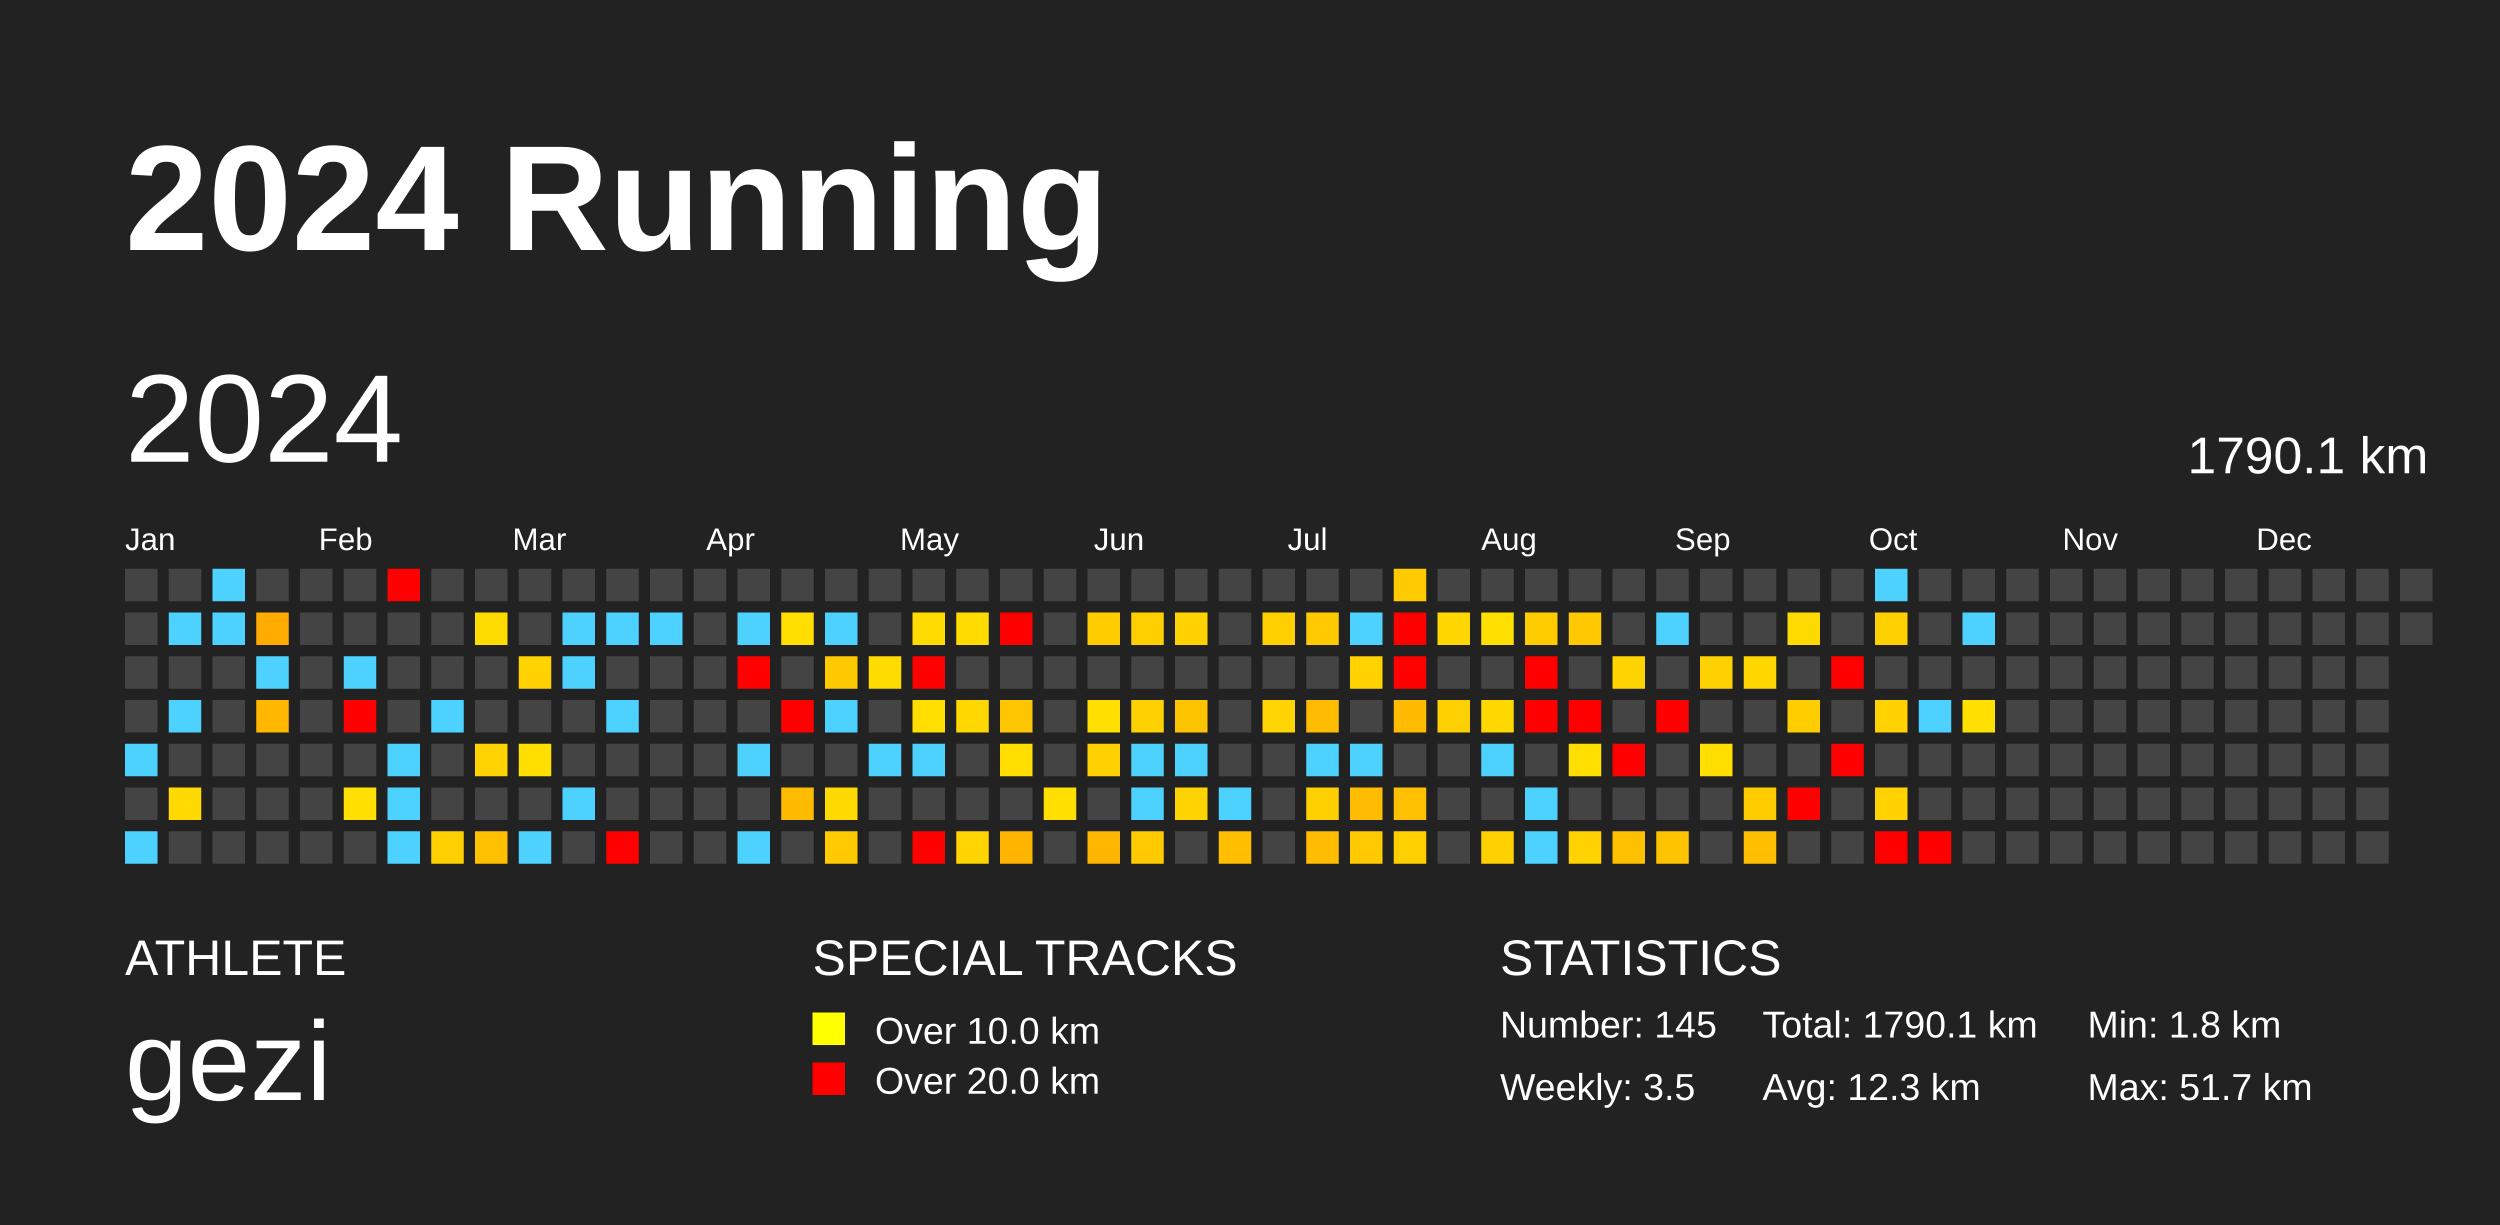
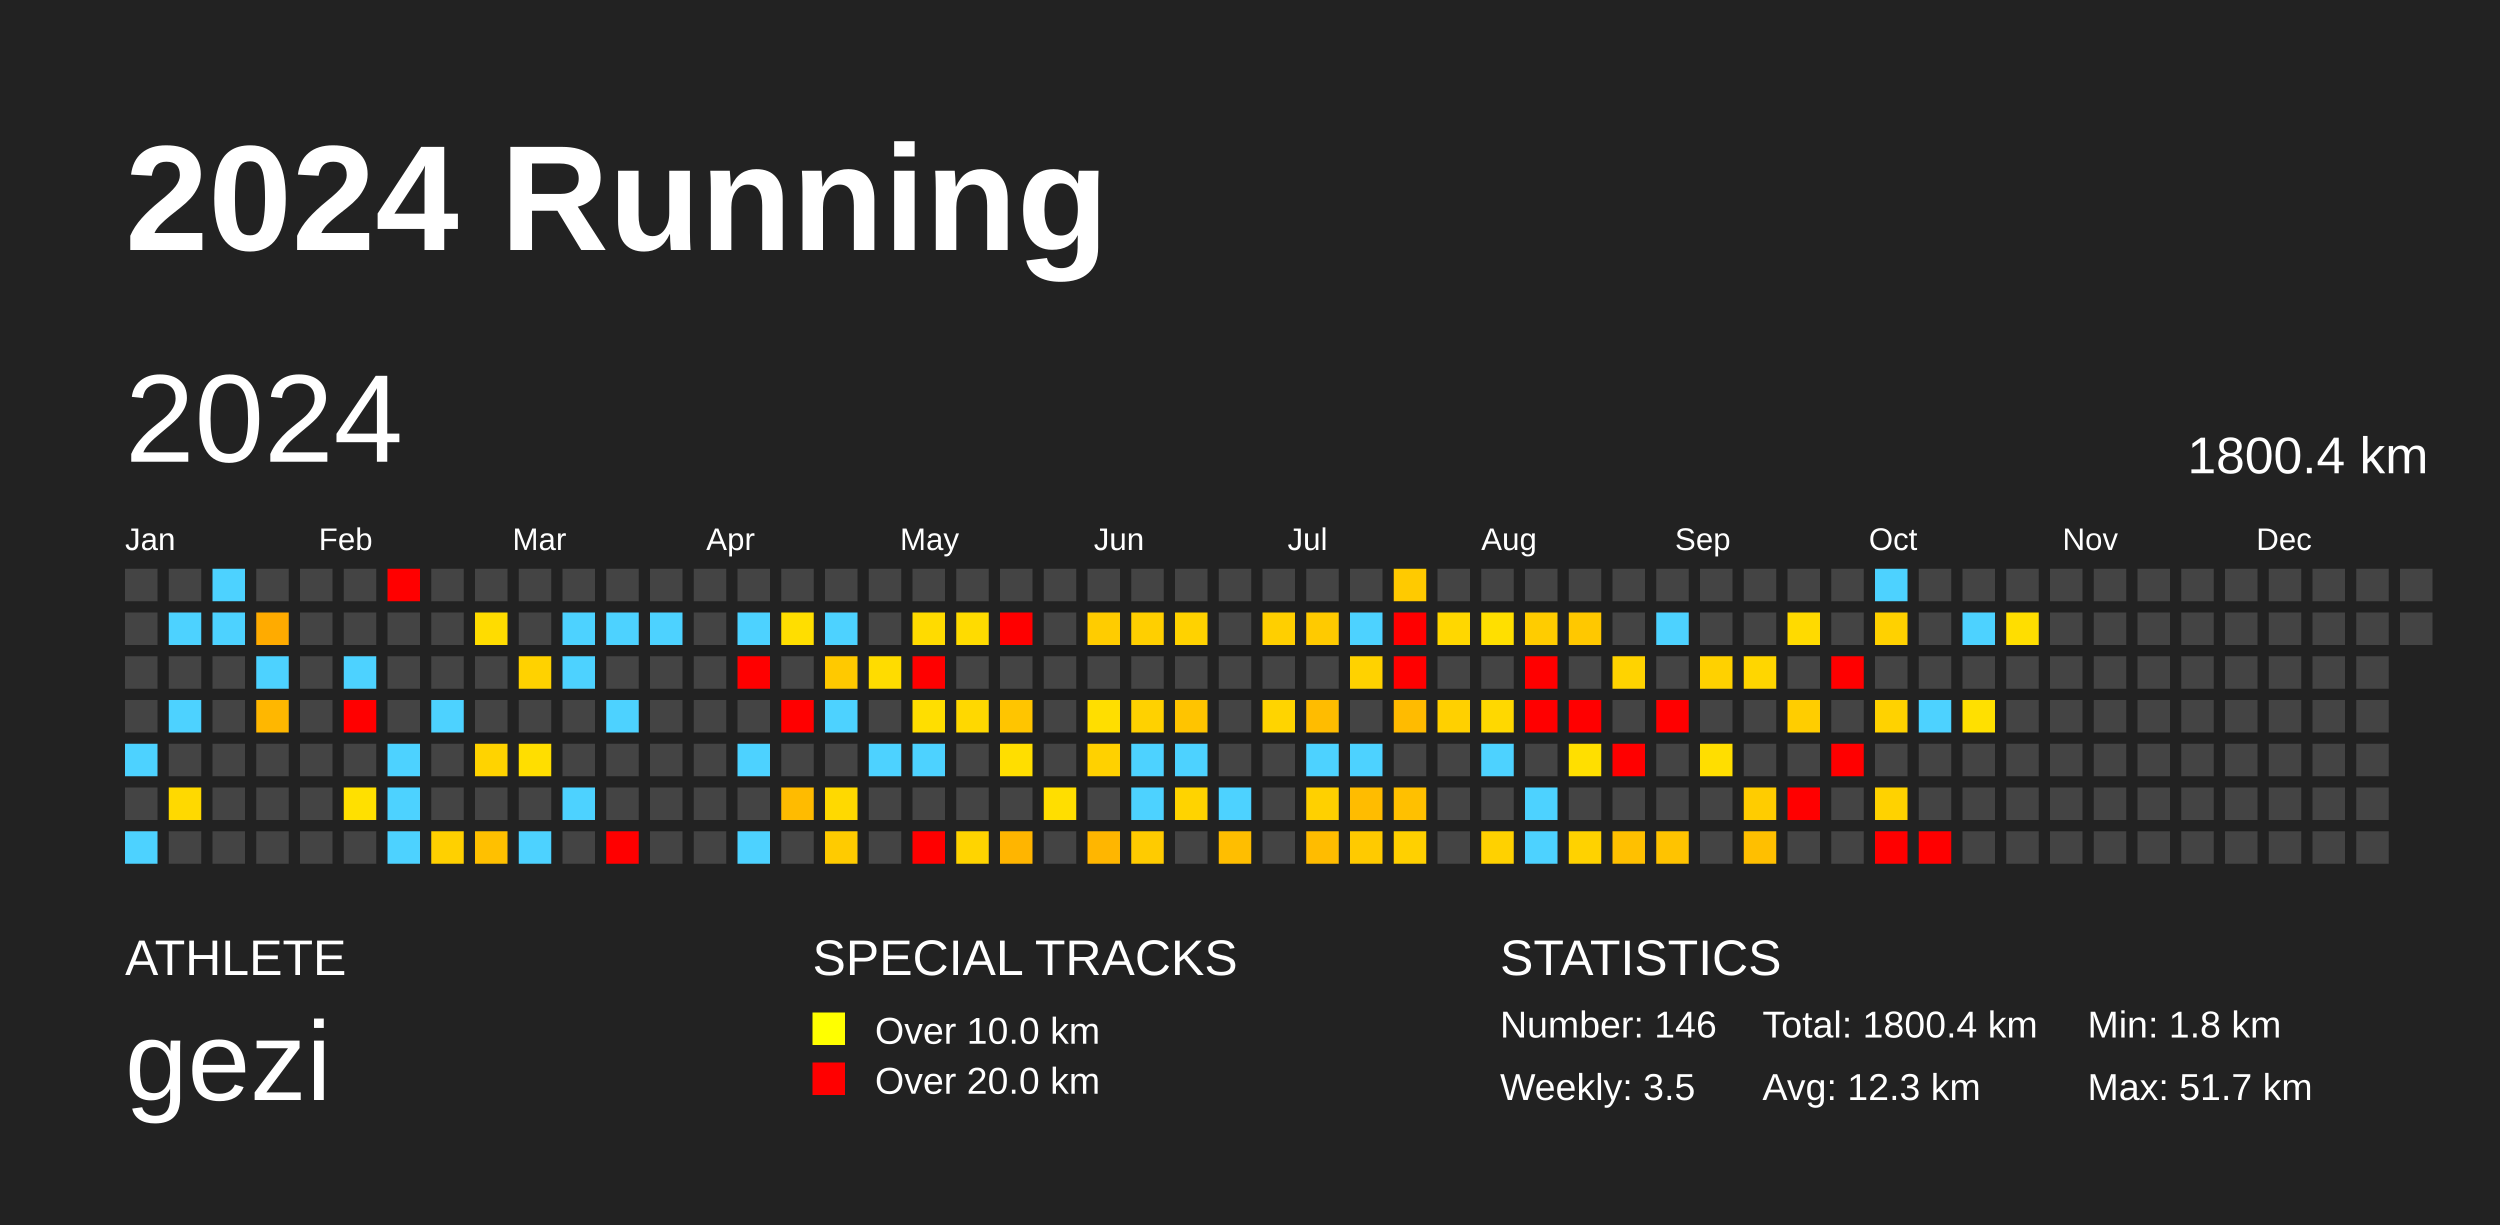
<svg xmlns="http://www.w3.org/2000/svg" baseProfile="full" height="98mm" version="1.1" viewBox="0,0,200,98" width="200mm">
  <defs />
  <rect fill="#222222" height="98" width="200" x="0" y="0" />
  <text fill="#FFFFFF" style="font-size:12px; font-family:Arial; font-weight:bold;" x="10" y="20">2024 Running</text>
  <text fill="#FFFFFF" style="font-size:4px; font-family:Arial" x="10" y="78">ATHLETE</text>
  <text fill="#FFFFFF" style="font-size:9px; font-family:Arial" x="10" y="88">gezi</text>
  <text fill="#FFFFFF" style="font-size:4px; font-family:Arial" x="65" y="78">SPECIAL TRACKS</text>
  <rect fill="yellow" height="2.6" width="2.6" x="65" y="81" />
  <text fill="#FFFFFF" style="font-size:3px; font-family:Arial" x="70" y="83.5">Over 10.0 km</text>
  <rect fill="red" height="2.6" width="2.6" x="65" y="85" />
  <text fill="#FFFFFF" style="font-size:3px; font-family:Arial" x="70" y="87.5">Over 20.0 km</text>
  <text fill="#FFFFFF" style="font-size:4px; font-family:Arial" x="120" y="78">STATISTICS</text>
-   <text fill="#FFFFFF" style="font-size:3px; font-family:Arial" x="120" y="83">Number: 145</text>
+   <text fill="#FFFFFF" style="font-size:3px; font-family:Arial" x="120" y="83">Number: 146</text>
  <text fill="#FFFFFF" style="font-size:3px; font-family:Arial" x="120" y="88">Weekly: 3.5</text>
-   <text fill="#FFFFFF" style="font-size:3px; font-family:Arial" x="141" y="83">Total: 1790.1 km</text>
+   <text fill="#FFFFFF" style="font-size:3px; font-family:Arial" x="141" y="83">Total: 1800.4 km</text>
  <text fill="#FFFFFF" style="font-size:3px; font-family:Arial" x="141" y="88">Avg: 12.3 km</text>
  <text fill="#FFFFFF" style="font-size:3px; font-family:Arial" x="167" y="83">Min: 1.8 km</text>
  <text fill="#FFFFFF" style="font-size:3px; font-family:Arial" x="167" y="88">Max: 51.7 km</text>
  <text dominant-baseline="hanging" fill="#FFFFFF" style="font-size:10.0px; font-family:Arial;" x="10" y="30">2024</text>
-   <text dominant-baseline="hanging" fill="#FFFFFF" style="font-size:4.125px; font-family:Arial;" x="175" y="35">1790.1 km</text>
+   <text dominant-baseline="hanging" fill="#FFFFFF" style="font-size:4.125px; font-family:Arial;" x="175" y="35">1800.4 km</text>
  <text fill="#FFFFFF" style="font-size:2.5px; font-family:Arial" x="10.0" y="44">Jan</text>
  <text fill="#FFFFFF" style="font-size:2.5px; font-family:Arial" x="25.5" y="44">Feb</text>
  <text fill="#FFFFFF" style="font-size:2.5px; font-family:Arial" x="41.0" y="44">Mar</text>
  <text fill="#FFFFFF" style="font-size:2.5px; font-family:Arial" x="56.5" y="44">Apr</text>
  <text fill="#FFFFFF" style="font-size:2.5px; font-family:Arial" x="72.0" y="44">May</text>
  <text fill="#FFFFFF" style="font-size:2.5px; font-family:Arial" x="87.5" y="44">Jun</text>
  <text fill="#FFFFFF" style="font-size:2.5px; font-family:Arial" x="103.0" y="44">Jul</text>
  <text fill="#FFFFFF" style="font-size:2.5px; font-family:Arial" x="118.5" y="44">Aug</text>
  <text fill="#FFFFFF" style="font-size:2.5px; font-family:Arial" x="134.0" y="44">Sep</text>
  <text fill="#FFFFFF" style="font-size:2.5px; font-family:Arial" x="149.5" y="44">Oct</text>
  <text fill="#FFFFFF" style="font-size:2.5px; font-family:Arial" x="165.0" y="44">Nov</text>
  <text fill="#FFFFFF" style="font-size:2.5px; font-family:Arial" x="180.5" y="44">Dec</text>
  <rect fill="#444444" height="2.6" width="2.6" x="10.0" y="45.5" />
  <rect fill="#444444" height="2.6" width="2.6" x="10.0" y="49.0" />
  <rect fill="#444444" height="2.6" width="2.6" x="10.0" y="52.5" />
  <rect fill="#444444" height="2.6" width="2.6" x="10.0" y="56.0" />
  <rect fill="#4dd2ff" height="2.6" width="2.6" x="10.0" y="59.5" />
  <rect fill="#444444" height="2.6" width="2.6" x="10.0" y="63.0" />
  <rect fill="#4dd2ff" height="2.6" width="2.6" x="10.0" y="66.5" />
  <rect fill="#444444" height="2.6" width="2.6" x="13.5" y="45.5" />
  <rect fill="#4dd2ff" height="2.6" width="2.6" x="13.5" y="49.0" />
  <rect fill="#444444" height="2.6" width="2.6" x="13.5" y="52.5" />
  <rect fill="#4dd2ff" height="2.6" width="2.6" x="13.5" y="56.0" />
  <rect fill="#444444" height="2.6" width="2.6" x="13.5" y="59.5" />
  <rect fill="#ffd900" height="2.6" width="2.6" x="13.5" y="63.0" />
  <rect fill="#444444" height="2.6" width="2.6" x="13.5" y="66.5" />
  <rect fill="#4dd2ff" height="2.6" width="2.6" x="17.0" y="45.5" />
  <rect fill="#4dd2ff" height="2.6" width="2.6" x="17.0" y="49.0" />
  <rect fill="#444444" height="2.6" width="2.6" x="17.0" y="52.5" />
  <rect fill="#444444" height="2.6" width="2.6" x="17.0" y="56.0" />
  <rect fill="#444444" height="2.6" width="2.6" x="17.0" y="59.5" />
  <rect fill="#444444" height="2.6" width="2.6" x="17.0" y="63.0" />
  <rect fill="#444444" height="2.6" width="2.6" x="17.0" y="66.5" />
  <rect fill="#444444" height="2.6" width="2.6" x="20.5" y="45.5" />
  <rect fill="#ffab00" height="2.6" width="2.6" x="20.5" y="49.0" />
  <rect fill="#4dd2ff" height="2.6" width="2.6" x="20.5" y="52.5" />
  <rect fill="#ffb700" height="2.6" width="2.6" x="20.5" y="56.0" />
  <rect fill="#444444" height="2.6" width="2.6" x="20.5" y="59.5" />
  <rect fill="#444444" height="2.6" width="2.6" x="20.5" y="63.0" />
  <rect fill="#444444" height="2.6" width="2.6" x="20.5" y="66.5" />
  <rect fill="#444444" height="2.6" width="2.6" x="24.0" y="45.5" />
  <rect fill="#444444" height="2.6" width="2.6" x="24.0" y="49.0" />
  <rect fill="#444444" height="2.6" width="2.6" x="24.0" y="52.5" />
  <rect fill="#444444" height="2.6" width="2.6" x="24.0" y="56.0" />
  <rect fill="#444444" height="2.6" width="2.6" x="24.0" y="59.5" />
  <rect fill="#444444" height="2.6" width="2.6" x="24.0" y="63.0" />
  <rect fill="#444444" height="2.6" width="2.6" x="24.0" y="66.5" />
  <rect fill="#444444" height="2.6" width="2.6" x="27.5" y="45.5" />
  <rect fill="#444444" height="2.6" width="2.6" x="27.5" y="49.0" />
  <rect fill="#4dd2ff" height="2.6" width="2.6" x="27.5" y="52.5" />
  <rect fill="red" height="2.6" width="2.6" x="27.5" y="56.0" />
  <rect fill="#444444" height="2.6" width="2.6" x="27.5" y="59.5" />
  <rect fill="#ffe000" height="2.6" width="2.6" x="27.5" y="63.0" />
  <rect fill="#444444" height="2.6" width="2.6" x="27.5" y="66.5" />
  <rect fill="red" height="2.6" width="2.6" x="31.0" y="45.5" />
  <rect fill="#444444" height="2.6" width="2.6" x="31.0" y="49.0" />
  <rect fill="#444444" height="2.6" width="2.6" x="31.0" y="52.5" />
  <rect fill="#444444" height="2.6" width="2.6" x="31.0" y="56.0" />
  <rect fill="#4dd2ff" height="2.6" width="2.6" x="31.0" y="59.5" />
  <rect fill="#4dd2ff" height="2.6" width="2.6" x="31.0" y="63.0" />
  <rect fill="#4dd2ff" height="2.6" width="2.6" x="31.0" y="66.5" />
  <rect fill="#444444" height="2.6" width="2.6" x="34.5" y="45.5" />
  <rect fill="#444444" height="2.6" width="2.6" x="34.5" y="49.0" />
  <rect fill="#444444" height="2.6" width="2.6" x="34.5" y="52.5" />
  <rect fill="#4dd2ff" height="2.6" width="2.6" x="34.5" y="56.0" />
  <rect fill="#444444" height="2.6" width="2.6" x="34.5" y="59.5" />
  <rect fill="#444444" height="2.6" width="2.6" x="34.5" y="63.0" />
  <rect fill="#ffd000" height="2.6" width="2.6" x="34.5" y="66.5" />
  <rect fill="#444444" height="2.6" width="2.6" x="38.0" y="45.5" />
  <rect fill="#ffdc00" height="2.6" width="2.6" x="38.0" y="49.0" />
  <rect fill="#444444" height="2.6" width="2.6" x="38.0" y="52.5" />
  <rect fill="#444444" height="2.6" width="2.6" x="38.0" y="56.0" />
  <rect fill="#ffd300" height="2.6" width="2.6" x="38.0" y="59.5" />
  <rect fill="#444444" height="2.6" width="2.6" x="38.0" y="63.0" />
  <rect fill="#ffc000" height="2.6" width="2.6" x="38.0" y="66.5" />
  <rect fill="#444444" height="2.6" width="2.6" x="41.5" y="45.5" />
  <rect fill="#444444" height="2.6" width="2.6" x="41.5" y="49.0" />
  <rect fill="#ffd200" height="2.6" width="2.6" x="41.5" y="52.5" />
  <rect fill="#444444" height="2.6" width="2.6" x="41.5" y="56.0" />
  <rect fill="#ffde00" height="2.6" width="2.6" x="41.5" y="59.5" />
  <rect fill="#444444" height="2.6" width="2.6" x="41.5" y="63.0" />
  <rect fill="#4dd2ff" height="2.6" width="2.6" x="41.5" y="66.5" />
  <rect fill="#444444" height="2.6" width="2.6" x="45.0" y="45.5" />
  <rect fill="#4dd2ff" height="2.6" width="2.6" x="45.0" y="49.0" />
  <rect fill="#4dd2ff" height="2.6" width="2.6" x="45.0" y="52.5" />
  <rect fill="#444444" height="2.6" width="2.6" x="45.0" y="56.0" />
  <rect fill="#444444" height="2.6" width="2.6" x="45.0" y="59.5" />
  <rect fill="#4dd2ff" height="2.6" width="2.6" x="45.0" y="63.0" />
  <rect fill="#444444" height="2.6" width="2.6" x="45.0" y="66.5" />
  <rect fill="#444444" height="2.6" width="2.6" x="48.5" y="45.5" />
  <rect fill="#4dd2ff" height="2.6" width="2.6" x="48.5" y="49.0" />
  <rect fill="#444444" height="2.6" width="2.6" x="48.5" y="52.5" />
  <rect fill="#4dd2ff" height="2.6" width="2.6" x="48.5" y="56.0" />
  <rect fill="#444444" height="2.6" width="2.6" x="48.5" y="59.5" />
  <rect fill="#444444" height="2.6" width="2.6" x="48.5" y="63.0" />
  <rect fill="red" height="2.6" width="2.6" x="48.5" y="66.5" />
  <rect fill="#444444" height="2.6" width="2.6" x="52.0" y="45.5" />
  <rect fill="#4dd2ff" height="2.6" width="2.6" x="52.0" y="49.0" />
  <rect fill="#444444" height="2.6" width="2.6" x="52.0" y="52.5" />
  <rect fill="#444444" height="2.6" width="2.6" x="52.0" y="56.0" />
  <rect fill="#444444" height="2.6" width="2.6" x="52.0" y="59.5" />
  <rect fill="#444444" height="2.6" width="2.6" x="52.0" y="63.0" />
  <rect fill="#444444" height="2.6" width="2.6" x="52.0" y="66.5" />
  <rect fill="#444444" height="2.6" width="2.6" x="55.5" y="45.5" />
  <rect fill="#444444" height="2.6" width="2.6" x="55.5" y="49.0" />
  <rect fill="#444444" height="2.6" width="2.6" x="55.5" y="52.5" />
  <rect fill="#444444" height="2.6" width="2.6" x="55.5" y="56.0" />
  <rect fill="#444444" height="2.6" width="2.6" x="55.5" y="59.5" />
  <rect fill="#444444" height="2.6" width="2.6" x="55.5" y="63.0" />
  <rect fill="#444444" height="2.6" width="2.6" x="55.5" y="66.5" />
  <rect fill="#444444" height="2.6" width="2.6" x="59.0" y="45.5" />
  <rect fill="#4dd2ff" height="2.6" width="2.6" x="59.0" y="49.0" />
  <rect fill="red" height="2.6" width="2.6" x="59.0" y="52.5" />
  <rect fill="#444444" height="2.6" width="2.6" x="59.0" y="56.0" />
  <rect fill="#4dd2ff" height="2.6" width="2.6" x="59.0" y="59.5" />
  <rect fill="#444444" height="2.6" width="2.6" x="59.0" y="63.0" />
  <rect fill="#4dd2ff" height="2.6" width="2.6" x="59.0" y="66.5" />
  <rect fill="#444444" height="2.6" width="2.6" x="62.5" y="45.5" />
  <rect fill="#ffde00" height="2.6" width="2.6" x="62.5" y="49.0" />
  <rect fill="#444444" height="2.6" width="2.6" x="62.5" y="52.5" />
  <rect fill="red" height="2.6" width="2.6" x="62.5" y="56.0" />
  <rect fill="#444444" height="2.6" width="2.6" x="62.5" y="59.5" />
  <rect fill="#ffbb00" height="2.6" width="2.6" x="62.5" y="63.0" />
  <rect fill="#444444" height="2.6" width="2.6" x="62.5" y="66.5" />
  <rect fill="#444444" height="2.6" width="2.6" x="66.0" y="45.5" />
  <rect fill="#4dd2ff" height="2.6" width="2.6" x="66.0" y="49.0" />
  <rect fill="#ffc900" height="2.6" width="2.6" x="66.0" y="52.5" />
  <rect fill="#4dd2ff" height="2.6" width="2.6" x="66.0" y="56.0" />
  <rect fill="#444444" height="2.6" width="2.6" x="66.0" y="59.5" />
  <rect fill="#ffd900" height="2.6" width="2.6" x="66.0" y="63.0" />
  <rect fill="#ffcb00" height="2.6" width="2.6" x="66.0" y="66.5" />
  <rect fill="#444444" height="2.6" width="2.6" x="69.5" y="45.5" />
  <rect fill="#444444" height="2.6" width="2.6" x="69.5" y="49.0" />
  <rect fill="#ffdc00" height="2.6" width="2.6" x="69.5" y="52.5" />
  <rect fill="#444444" height="2.6" width="2.6" x="69.5" y="56.0" />
  <rect fill="#4dd2ff" height="2.6" width="2.6" x="69.5" y="59.5" />
  <rect fill="#444444" height="2.6" width="2.6" x="69.5" y="63.0" />
  <rect fill="#444444" height="2.6" width="2.6" x="69.5" y="66.5" />
  <rect fill="#444444" height="2.6" width="2.6" x="73.0" y="45.5" />
  <rect fill="#ffdb00" height="2.6" width="2.6" x="73.0" y="49.0" />
  <rect fill="red" height="2.6" width="2.6" x="73.0" y="52.5" />
  <rect fill="#ffde00" height="2.6" width="2.6" x="73.0" y="56.0" />
  <rect fill="#4dd2ff" height="2.6" width="2.6" x="73.0" y="59.5" />
  <rect fill="#444444" height="2.6" width="2.6" x="73.0" y="63.0" />
  <rect fill="red" height="2.6" width="2.6" x="73.0" y="66.5" />
  <rect fill="#444444" height="2.6" width="2.6" x="76.5" y="45.5" />
  <rect fill="#ffdb00" height="2.6" width="2.6" x="76.5" y="49.0" />
  <rect fill="#444444" height="2.6" width="2.6" x="76.5" y="52.5" />
  <rect fill="#ffd800" height="2.6" width="2.6" x="76.5" y="56.0" />
  <rect fill="#444444" height="2.6" width="2.6" x="76.5" y="59.5" />
  <rect fill="#444444" height="2.6" width="2.6" x="76.5" y="63.0" />
  <rect fill="#ffd400" height="2.6" width="2.6" x="76.5" y="66.5" />
  <rect fill="#444444" height="2.6" width="2.6" x="80.0" y="45.5" />
  <rect fill="red" height="2.6" width="2.6" x="80.0" y="49.0" />
  <rect fill="#444444" height="2.6" width="2.6" x="80.0" y="52.5" />
  <rect fill="#ffc500" height="2.6" width="2.6" x="80.0" y="56.0" />
  <rect fill="#ffde00" height="2.6" width="2.6" x="80.0" y="59.5" />
  <rect fill="#444444" height="2.6" width="2.6" x="80.0" y="63.0" />
  <rect fill="#ffb500" height="2.6" width="2.6" x="80.0" y="66.5" />
  <rect fill="#444444" height="2.6" width="2.6" x="83.5" y="45.5" />
  <rect fill="#444444" height="2.6" width="2.6" x="83.5" y="49.0" />
  <rect fill="#444444" height="2.6" width="2.6" x="83.5" y="52.5" />
  <rect fill="#444444" height="2.6" width="2.6" x="83.5" y="56.0" />
  <rect fill="#444444" height="2.6" width="2.6" x="83.5" y="59.5" />
  <rect fill="#ffde00" height="2.6" width="2.6" x="83.5" y="63.0" />
  <rect fill="#444444" height="2.6" width="2.6" x="83.5" y="66.5" />
  <rect fill="#444444" height="2.6" width="2.6" x="87.0" y="45.5" />
  <rect fill="#ffcc00" height="2.6" width="2.6" x="87.0" y="49.0" />
  <rect fill="#444444" height="2.6" width="2.6" x="87.0" y="52.5" />
  <rect fill="#ffde00" height="2.6" width="2.6" x="87.0" y="56.0" />
  <rect fill="#ffd100" height="2.6" width="2.6" x="87.0" y="59.5" />
  <rect fill="#444444" height="2.6" width="2.6" x="87.0" y="63.0" />
  <rect fill="#ffb600" height="2.6" width="2.6" x="87.0" y="66.5" />
  <rect fill="#444444" height="2.6" width="2.6" x="90.5" y="45.5" />
  <rect fill="#ffcf00" height="2.6" width="2.6" x="90.5" y="49.0" />
  <rect fill="#444444" height="2.6" width="2.6" x="90.5" y="52.5" />
  <rect fill="#ffd100" height="2.6" width="2.6" x="90.5" y="56.0" />
  <rect fill="#4dd2ff" height="2.6" width="2.6" x="90.5" y="59.5" />
  <rect fill="#4dd2ff" height="2.6" width="2.6" x="90.5" y="63.0" />
  <rect fill="#ffcb00" height="2.6" width="2.6" x="90.5" y="66.5" />
  <rect fill="#444444" height="2.6" width="2.6" x="94.0" y="45.5" />
  <rect fill="#ffd200" height="2.6" width="2.6" x="94.0" y="49.0" />
  <rect fill="#444444" height="2.6" width="2.6" x="94.0" y="52.5" />
  <rect fill="#ffc400" height="2.6" width="2.6" x="94.0" y="56.0" />
  <rect fill="#4dd2ff" height="2.6" width="2.6" x="94.0" y="59.5" />
  <rect fill="#ffd300" height="2.6" width="2.6" x="94.0" y="63.0" />
  <rect fill="#444444" height="2.6" width="2.6" x="94.0" y="66.5" />
  <rect fill="#444444" height="2.6" width="2.6" x="97.5" y="45.5" />
  <rect fill="#444444" height="2.6" width="2.6" x="97.5" y="49.0" />
  <rect fill="#444444" height="2.6" width="2.6" x="97.5" y="52.5" />
  <rect fill="#444444" height="2.6" width="2.6" x="97.5" y="56.0" />
  <rect fill="#444444" height="2.6" width="2.6" x="97.5" y="59.5" />
  <rect fill="#4dd2ff" height="2.6" width="2.6" x="97.5" y="63.0" />
  <rect fill="#ffbe00" height="2.6" width="2.6" x="97.5" y="66.5" />
  <rect fill="#444444" height="2.6" width="2.6" x="101.0" y="45.5" />
  <rect fill="#ffcf00" height="2.6" width="2.6" x="101.0" y="49.0" />
  <rect fill="#444444" height="2.6" width="2.6" x="101.0" y="52.5" />
  <rect fill="#ffd400" height="2.6" width="2.6" x="101.0" y="56.0" />
  <rect fill="#444444" height="2.6" width="2.6" x="101.0" y="59.5" />
  <rect fill="#444444" height="2.6" width="2.6" x="101.0" y="63.0" />
  <rect fill="#444444" height="2.6" width="2.6" x="101.0" y="66.5" />
  <rect fill="#444444" height="2.6" width="2.6" x="104.5" y="45.5" />
  <rect fill="#ffca00" height="2.6" width="2.6" x="104.5" y="49.0" />
  <rect fill="#444444" height="2.6" width="2.6" x="104.5" y="52.5" />
  <rect fill="#ffbc00" height="2.6" width="2.6" x="104.5" y="56.0" />
  <rect fill="#4dd2ff" height="2.6" width="2.6" x="104.5" y="59.5" />
  <rect fill="#ffd000" height="2.6" width="2.6" x="104.5" y="63.0" />
  <rect fill="#ffbc00" height="2.6" width="2.6" x="104.5" y="66.5" />
  <rect fill="#444444" height="2.6" width="2.6" x="108.0" y="45.5" />
  <rect fill="#4dd2ff" height="2.6" width="2.6" x="108.0" y="49.0" />
  <rect fill="#ffd200" height="2.6" width="2.6" x="108.0" y="52.5" />
  <rect fill="#444444" height="2.6" width="2.6" x="108.0" y="56.0" />
  <rect fill="#4dd2ff" height="2.6" width="2.6" x="108.0" y="59.5" />
  <rect fill="#ffbc00" height="2.6" width="2.6" x="108.0" y="63.0" />
  <rect fill="#ffca00" height="2.6" width="2.6" x="108.0" y="66.5" />
  <rect fill="#ffca00" height="2.6" width="2.6" x="111.5" y="45.5" />
  <rect fill="red" height="2.6" width="2.6" x="111.5" y="49.0" />
  <rect fill="red" height="2.6" width="2.6" x="111.5" y="52.5" />
  <rect fill="#ffbb00" height="2.6" width="2.6" x="111.5" y="56.0" />
  <rect fill="#444444" height="2.6" width="2.6" x="111.5" y="59.5" />
  <rect fill="#ffc000" height="2.6" width="2.6" x="111.5" y="63.0" />
  <rect fill="#ffd000" height="2.6" width="2.6" x="111.5" y="66.5" />
  <rect fill="#444444" height="2.6" width="2.6" x="115.0" y="45.5" />
  <rect fill="#ffd700" height="2.6" width="2.6" x="115.0" y="49.0" />
  <rect fill="#444444" height="2.6" width="2.6" x="115.0" y="52.5" />
  <rect fill="#ffd000" height="2.6" width="2.6" x="115.0" y="56.0" />
  <rect fill="#444444" height="2.6" width="2.6" x="115.0" y="59.5" />
  <rect fill="#444444" height="2.6" width="2.6" x="115.0" y="63.0" />
  <rect fill="#444444" height="2.6" width="2.6" x="115.0" y="66.5" />
  <rect fill="#444444" height="2.6" width="2.6" x="118.5" y="45.5" />
  <rect fill="#ffdf00" height="2.6" width="2.6" x="118.5" y="49.0" />
  <rect fill="#444444" height="2.6" width="2.6" x="118.5" y="52.5" />
  <rect fill="#ffd800" height="2.6" width="2.6" x="118.5" y="56.0" />
  <rect fill="#4dd2ff" height="2.6" width="2.6" x="118.5" y="59.5" />
  <rect fill="#444444" height="2.6" width="2.6" x="118.5" y="63.0" />
  <rect fill="#ffd100" height="2.6" width="2.6" x="118.5" y="66.5" />
  <rect fill="#444444" height="2.6" width="2.6" x="122.0" y="45.5" />
  <rect fill="#ffcc00" height="2.6" width="2.6" x="122.0" y="49.0" />
  <rect fill="red" height="2.6" width="2.6" x="122.0" y="52.5" />
  <rect fill="red" height="2.6" width="2.6" x="122.0" y="56.0" />
  <rect fill="#444444" height="2.6" width="2.6" x="122.0" y="59.5" />
  <rect fill="#4dd2ff" height="2.6" width="2.6" x="122.0" y="63.0" />
  <rect fill="#4dd2ff" height="2.6" width="2.6" x="122.0" y="66.5" />
  <rect fill="#444444" height="2.6" width="2.6" x="125.5" y="45.5" />
  <rect fill="#ffc800" height="2.6" width="2.6" x="125.5" y="49.0" />
  <rect fill="#444444" height="2.6" width="2.6" x="125.5" y="52.5" />
  <rect fill="red" height="2.6" width="2.6" x="125.5" y="56.0" />
  <rect fill="#ffdf00" height="2.6" width="2.6" x="125.5" y="59.5" />
  <rect fill="#444444" height="2.6" width="2.6" x="125.5" y="63.0" />
  <rect fill="#ffd200" height="2.6" width="2.6" x="125.5" y="66.5" />
  <rect fill="#444444" height="2.6" width="2.6" x="129.0" y="45.5" />
  <rect fill="#444444" height="2.6" width="2.6" x="129.0" y="49.0" />
  <rect fill="#ffd300" height="2.6" width="2.6" x="129.0" y="52.5" />
  <rect fill="#444444" height="2.6" width="2.6" x="129.0" y="56.0" />
  <rect fill="red" height="2.6" width="2.6" x="129.0" y="59.5" />
  <rect fill="#444444" height="2.6" width="2.6" x="129.0" y="63.0" />
  <rect fill="#ffc000" height="2.6" width="2.6" x="129.0" y="66.5" />
  <rect fill="#444444" height="2.6" width="2.6" x="132.5" y="45.5" />
  <rect fill="#4dd2ff" height="2.6" width="2.6" x="132.5" y="49.0" />
  <rect fill="#444444" height="2.6" width="2.6" x="132.5" y="52.5" />
  <rect fill="red" height="2.6" width="2.6" x="132.5" y="56.0" />
  <rect fill="#444444" height="2.6" width="2.6" x="132.5" y="59.5" />
  <rect fill="#444444" height="2.6" width="2.6" x="132.5" y="63.0" />
  <rect fill="#ffc300" height="2.6" width="2.6" x="132.5" y="66.5" />
  <rect fill="#444444" height="2.6" width="2.6" x="136.0" y="45.5" />
  <rect fill="#444444" height="2.6" width="2.6" x="136.0" y="49.0" />
  <rect fill="#ffd100" height="2.6" width="2.6" x="136.0" y="52.5" />
  <rect fill="#444444" height="2.6" width="2.6" x="136.0" y="56.0" />
  <rect fill="#ffde00" height="2.6" width="2.6" x="136.0" y="59.5" />
  <rect fill="#444444" height="2.6" width="2.6" x="136.0" y="63.0" />
  <rect fill="#444444" height="2.6" width="2.6" x="136.0" y="66.5" />
  <rect fill="#444444" height="2.6" width="2.6" x="139.5" y="45.5" />
  <rect fill="#444444" height="2.6" width="2.6" x="139.5" y="49.0" />
  <rect fill="#ffd600" height="2.6" width="2.6" x="139.5" y="52.5" />
  <rect fill="#444444" height="2.6" width="2.6" x="139.5" y="56.0" />
  <rect fill="#444444" height="2.6" width="2.6" x="139.5" y="59.5" />
  <rect fill="#ffcc00" height="2.6" width="2.6" x="139.5" y="63.0" />
  <rect fill="#ffbf00" height="2.6" width="2.6" x="139.5" y="66.5" />
  <rect fill="#444444" height="2.6" width="2.6" x="143.0" y="45.5" />
  <rect fill="#ffda00" height="2.6" width="2.6" x="143.0" y="49.0" />
  <rect fill="#444444" height="2.6" width="2.6" x="143.0" y="52.5" />
  <rect fill="#ffcd00" height="2.6" width="2.6" x="143.0" y="56.0" />
  <rect fill="#444444" height="2.6" width="2.6" x="143.0" y="59.5" />
  <rect fill="red" height="2.6" width="2.6" x="143.0" y="63.0" />
  <rect fill="#444444" height="2.6" width="2.6" x="143.0" y="66.5" />
  <rect fill="#444444" height="2.6" width="2.6" x="146.5" y="45.5" />
  <rect fill="#444444" height="2.6" width="2.6" x="146.5" y="49.0" />
  <rect fill="red" height="2.6" width="2.6" x="146.5" y="52.5" />
  <rect fill="#444444" height="2.6" width="2.6" x="146.5" y="56.0" />
  <rect fill="red" height="2.6" width="2.6" x="146.5" y="59.5" />
  <rect fill="#444444" height="2.6" width="2.6" x="146.5" y="63.0" />
  <rect fill="#444444" height="2.6" width="2.6" x="146.5" y="66.5" />
  <rect fill="#4dd2ff" height="2.6" width="2.6" x="150.0" y="45.5" />
  <rect fill="#ffd100" height="2.6" width="2.6" x="150.0" y="49.0" />
  <rect fill="#444444" height="2.6" width="2.6" x="150.0" y="52.5" />
  <rect fill="#ffd200" height="2.6" width="2.6" x="150.0" y="56.0" />
  <rect fill="#444444" height="2.6" width="2.6" x="150.0" y="59.5" />
  <rect fill="#ffd200" height="2.6" width="2.6" x="150.0" y="63.0" />
  <rect fill="red" height="2.6" width="2.6" x="150.0" y="66.5" />
  <rect fill="#444444" height="2.6" width="2.6" x="153.5" y="45.5" />
  <rect fill="#444444" height="2.6" width="2.6" x="153.5" y="49.0" />
  <rect fill="#444444" height="2.6" width="2.6" x="153.5" y="52.5" />
  <rect fill="#4dd2ff" height="2.6" width="2.6" x="153.5" y="56.0" />
  <rect fill="#444444" height="2.6" width="2.6" x="153.5" y="59.5" />
  <rect fill="#444444" height="2.6" width="2.6" x="153.5" y="63.0" />
  <rect fill="red" height="2.6" width="2.6" x="153.5" y="66.5" />
  <rect fill="#444444" height="2.6" width="2.6" x="157.0" y="45.5" />
  <rect fill="#4dd2ff" height="2.6" width="2.6" x="157.0" y="49.0" />
  <rect fill="#444444" height="2.6" width="2.6" x="157.0" y="52.5" />
  <rect fill="#ffe000" height="2.6" width="2.6" x="157.0" y="56.0" />
  <rect fill="#444444" height="2.6" width="2.6" x="157.0" y="59.5" />
  <rect fill="#444444" height="2.6" width="2.6" x="157.0" y="63.0" />
  <rect fill="#444444" height="2.6" width="2.6" x="157.0" y="66.5" />
  <rect fill="#444444" height="2.6" width="2.6" x="160.5" y="45.5" />
-   <rect fill="#444444" height="2.6" width="2.6" x="160.5" y="49.0" />
+   <rect fill="#ffde00" height="2.6" width="2.6" x="160.5" y="49.0" />
  <rect fill="#444444" height="2.6" width="2.6" x="160.5" y="52.5" />
  <rect fill="#444444" height="2.6" width="2.6" x="160.5" y="56.0" />
  <rect fill="#444444" height="2.6" width="2.6" x="160.5" y="59.5" />
  <rect fill="#444444" height="2.6" width="2.6" x="160.5" y="63.0" />
  <rect fill="#444444" height="2.6" width="2.6" x="160.5" y="66.5" />
  <rect fill="#444444" height="2.6" width="2.6" x="164.0" y="45.5" />
  <rect fill="#444444" height="2.6" width="2.6" x="164.0" y="49.0" />
  <rect fill="#444444" height="2.6" width="2.6" x="164.0" y="52.5" />
  <rect fill="#444444" height="2.6" width="2.6" x="164.0" y="56.0" />
  <rect fill="#444444" height="2.6" width="2.6" x="164.0" y="59.5" />
  <rect fill="#444444" height="2.6" width="2.6" x="164.0" y="63.0" />
  <rect fill="#444444" height="2.6" width="2.6" x="164.0" y="66.5" />
  <rect fill="#444444" height="2.6" width="2.6" x="167.5" y="45.5" />
  <rect fill="#444444" height="2.6" width="2.6" x="167.5" y="49.0" />
  <rect fill="#444444" height="2.6" width="2.6" x="167.5" y="52.5" />
  <rect fill="#444444" height="2.6" width="2.6" x="167.5" y="56.0" />
  <rect fill="#444444" height="2.6" width="2.6" x="167.5" y="59.5" />
  <rect fill="#444444" height="2.6" width="2.6" x="167.5" y="63.0" />
  <rect fill="#444444" height="2.6" width="2.6" x="167.5" y="66.5" />
  <rect fill="#444444" height="2.6" width="2.6" x="171.0" y="45.5" />
  <rect fill="#444444" height="2.6" width="2.6" x="171.0" y="49.0" />
  <rect fill="#444444" height="2.6" width="2.6" x="171.0" y="52.5" />
  <rect fill="#444444" height="2.6" width="2.6" x="171.0" y="56.0" />
  <rect fill="#444444" height="2.6" width="2.6" x="171.0" y="59.5" />
  <rect fill="#444444" height="2.6" width="2.6" x="171.0" y="63.0" />
  <rect fill="#444444" height="2.6" width="2.6" x="171.0" y="66.5" />
  <rect fill="#444444" height="2.6" width="2.6" x="174.5" y="45.5" />
  <rect fill="#444444" height="2.6" width="2.6" x="174.5" y="49.0" />
  <rect fill="#444444" height="2.6" width="2.6" x="174.5" y="52.5" />
  <rect fill="#444444" height="2.6" width="2.6" x="174.5" y="56.0" />
  <rect fill="#444444" height="2.6" width="2.6" x="174.5" y="59.5" />
  <rect fill="#444444" height="2.6" width="2.6" x="174.5" y="63.0" />
  <rect fill="#444444" height="2.6" width="2.6" x="174.5" y="66.5" />
  <rect fill="#444444" height="2.6" width="2.6" x="178.0" y="45.5" />
  <rect fill="#444444" height="2.6" width="2.6" x="178.0" y="49.0" />
  <rect fill="#444444" height="2.6" width="2.6" x="178.0" y="52.5" />
  <rect fill="#444444" height="2.6" width="2.6" x="178.0" y="56.0" />
  <rect fill="#444444" height="2.6" width="2.6" x="178.0" y="59.5" />
  <rect fill="#444444" height="2.6" width="2.6" x="178.0" y="63.0" />
  <rect fill="#444444" height="2.6" width="2.6" x="178.0" y="66.5" />
  <rect fill="#444444" height="2.6" width="2.6" x="181.5" y="45.5" />
  <rect fill="#444444" height="2.6" width="2.6" x="181.5" y="49.0" />
  <rect fill="#444444" height="2.6" width="2.6" x="181.5" y="52.5" />
  <rect fill="#444444" height="2.6" width="2.6" x="181.5" y="56.0" />
  <rect fill="#444444" height="2.6" width="2.6" x="181.5" y="59.5" />
  <rect fill="#444444" height="2.6" width="2.6" x="181.5" y="63.0" />
  <rect fill="#444444" height="2.6" width="2.6" x="181.5" y="66.5" />
  <rect fill="#444444" height="2.6" width="2.6" x="185.0" y="45.5" />
  <rect fill="#444444" height="2.6" width="2.6" x="185.0" y="49.0" />
  <rect fill="#444444" height="2.6" width="2.6" x="185.0" y="52.5" />
  <rect fill="#444444" height="2.6" width="2.6" x="185.0" y="56.0" />
  <rect fill="#444444" height="2.6" width="2.6" x="185.0" y="59.5" />
  <rect fill="#444444" height="2.6" width="2.6" x="185.0" y="63.0" />
  <rect fill="#444444" height="2.6" width="2.6" x="185.0" y="66.5" />
  <rect fill="#444444" height="2.6" width="2.6" x="188.5" y="45.5" />
  <rect fill="#444444" height="2.6" width="2.6" x="188.5" y="49.0" />
  <rect fill="#444444" height="2.6" width="2.6" x="188.5" y="52.5" />
  <rect fill="#444444" height="2.6" width="2.6" x="188.5" y="56.0" />
  <rect fill="#444444" height="2.6" width="2.6" x="188.5" y="59.5" />
  <rect fill="#444444" height="2.6" width="2.6" x="188.5" y="63.0" />
  <rect fill="#444444" height="2.6" width="2.6" x="188.5" y="66.5" />
  <rect fill="#444444" height="2.6" width="2.6" x="192.0" y="45.5" />
  <rect fill="#444444" height="2.6" width="2.6" x="192.0" y="49.0" />
</svg>
